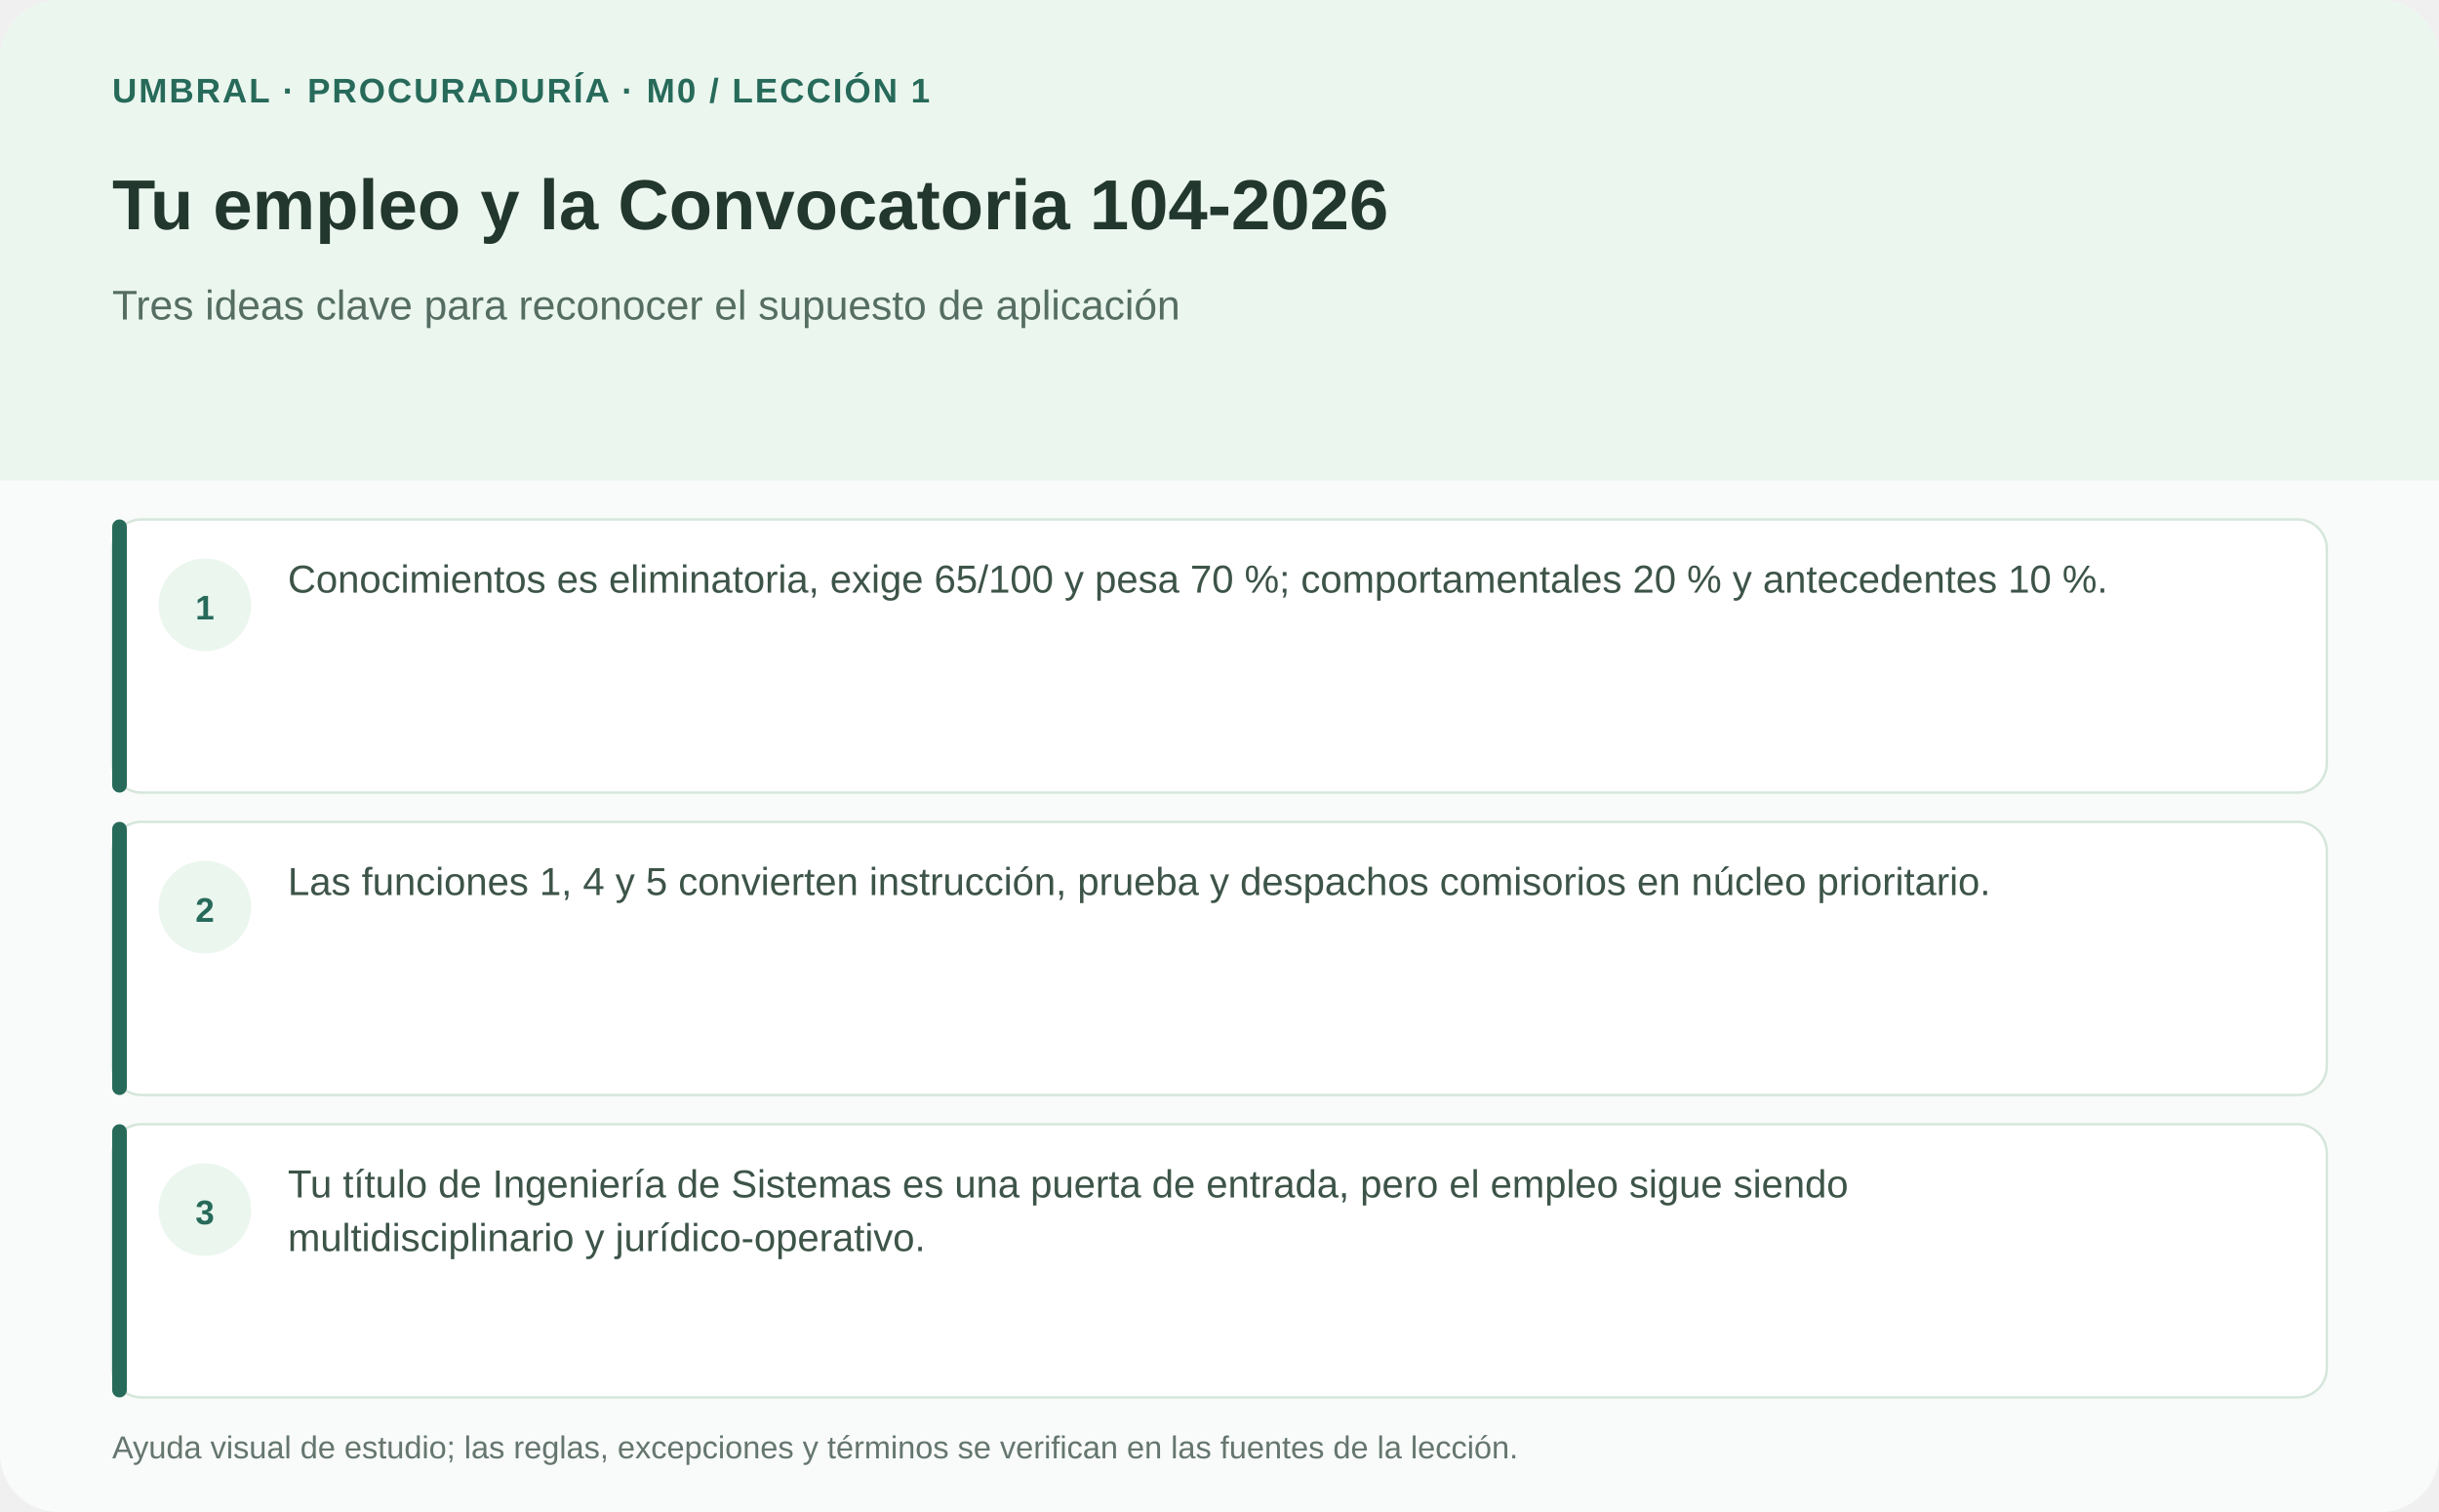
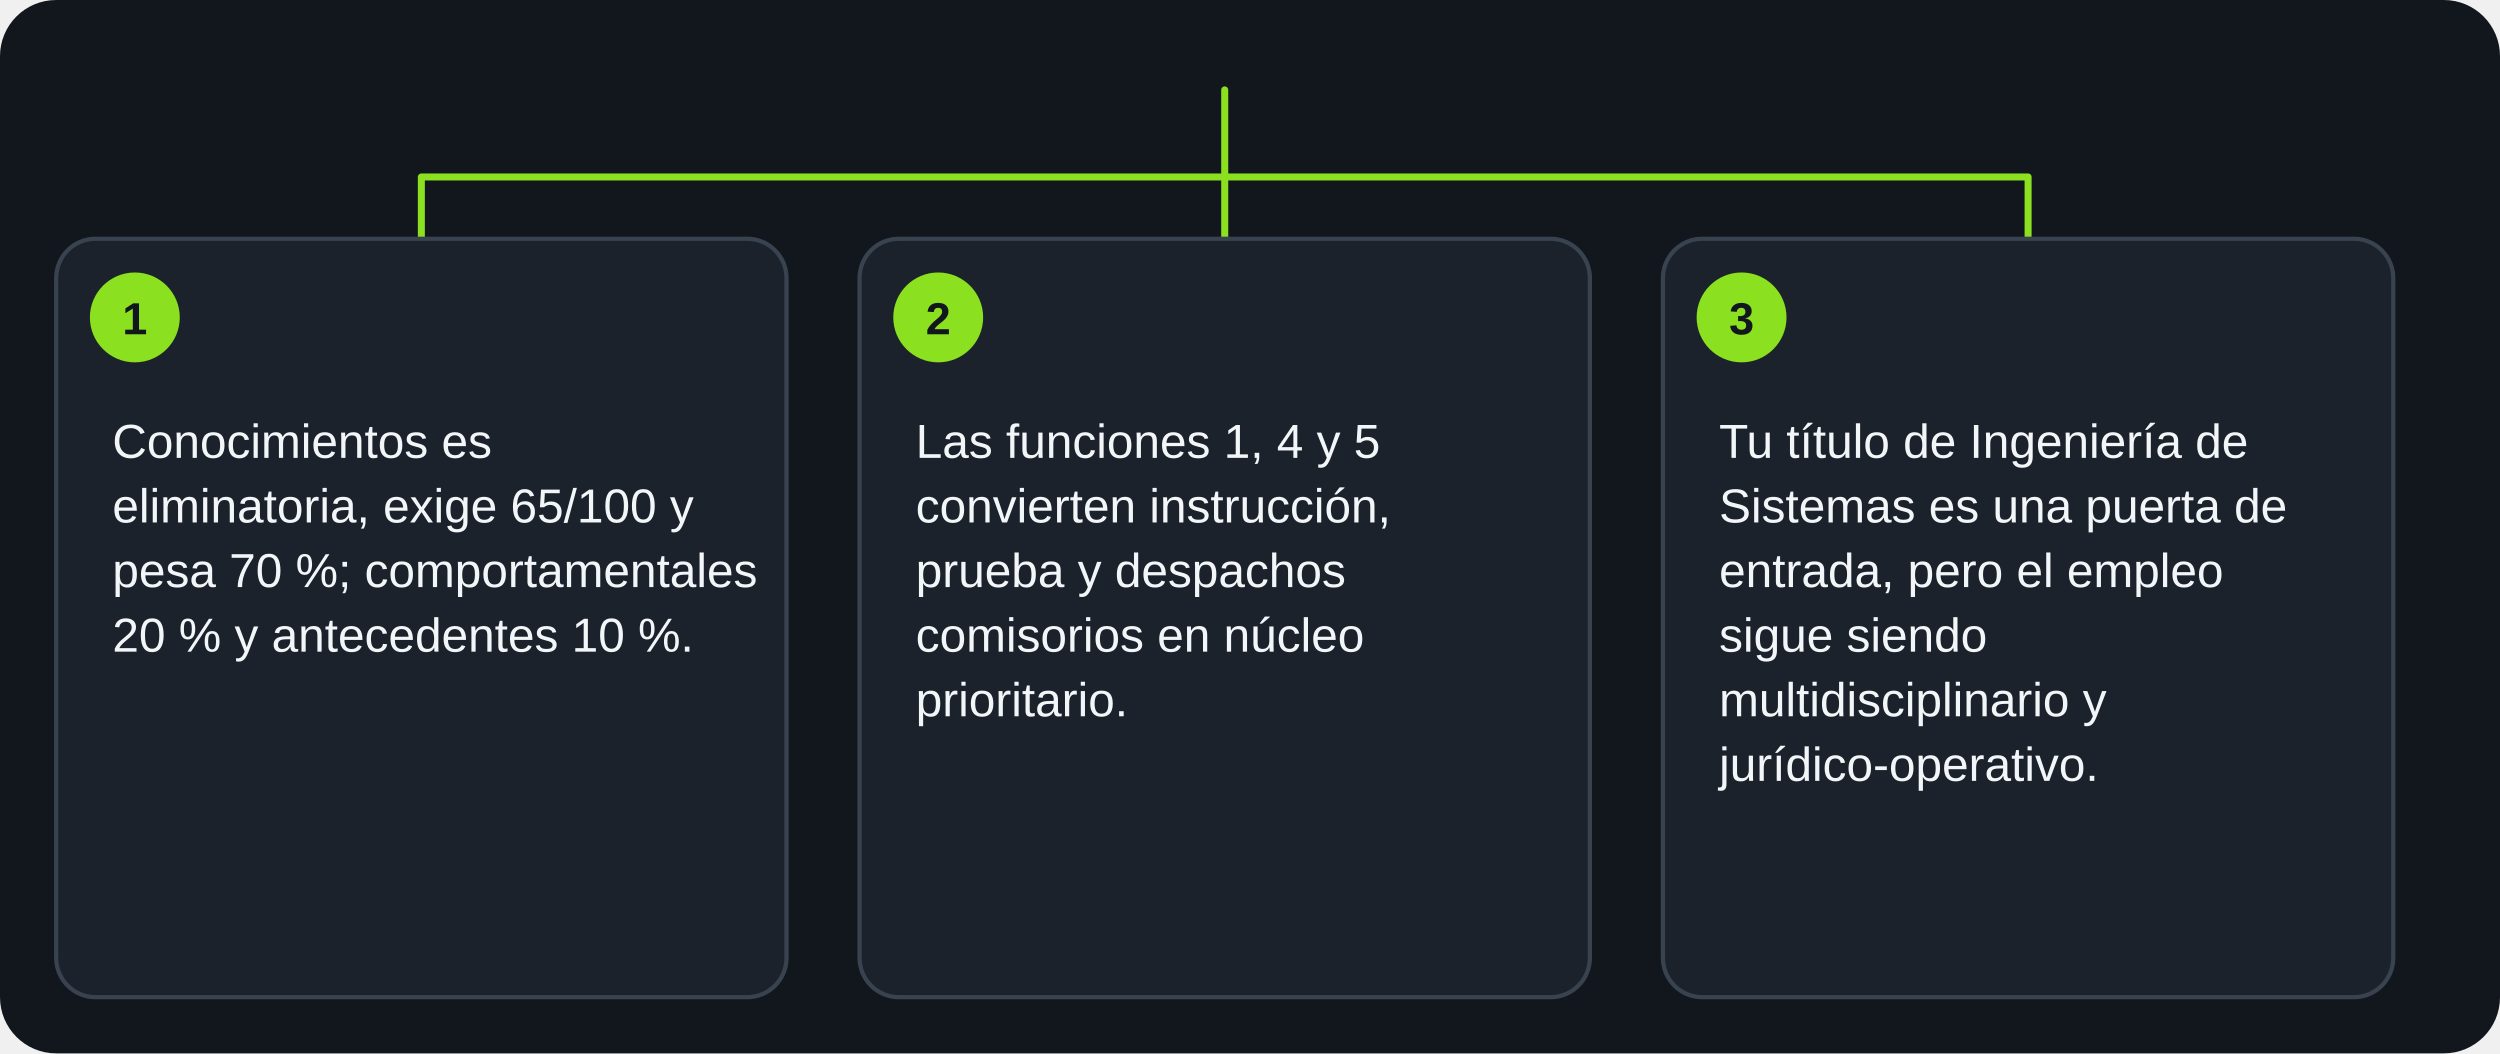
- <svg xmlns="http://www.w3.org/2000/svg" viewBox="0 0 1000 620" width="1000" height="620" role="img" aria-labelledby="title desc">
-   <style>
- .bg{fill:#F8FBF9}.main{fill:#22372D}.title{font:700 29px Arial,sans-serif;fill:#22372D}.sub{font:17px Arial,sans-serif;fill:#556D62}
- .eyebrow{font:700 14px Arial,sans-serif;letter-spacing:.8px;fill:#276A5A}.badge{font:700 14px Arial,sans-serif;fill:#276A5A}
- .panelTitle{font:700 17px Arial,sans-serif;fill:#20372B}.body{font:16px Arial,sans-serif;fill:#3D5448}.bodySmall{font:15px Arial,sans-serif;fill:#3D5448}.foot{font:13px Arial,sans-serif;fill:#65766E}
- </style>
-   <rect width="1000" height="620" rx="24" fill="#F8FBF9" />
-   <rect width="1000" height="197" rx="24" fill="#EBF6EF" />
-   <rect x="0" y="173" width="1000" height="24" fill="#EBF6EF" />
-   <text x="46" y="42" class="eyebrow">UMBRAL · PROCURADURÍA · M0 / LECCIÓN 1</text>
-   <text x="46" y="94" class="title">Tu empleo y la Convocatoria 104-2026</text>
-   <text x="46" y="131" class="sub">Tres ideas clave para reconocer el supuesto de aplicación</text>
-   <rect x="46" y="213" width="908" height="112" rx="12" fill="#FFFFFF" stroke="#D5E6DB" />
-   <rect x="46" y="213" width="6" height="112" rx="3" fill="#276A5A" />
-   <circle cx="84" cy="248" r="19" fill="#EBF6EF" />
-   <text x="84" y="254" text-anchor="middle" class="badge">1</text>
-   <text x="118" y="243" class="body">Conocimientos es eliminatoria, exige 65/100 y pesa 70 %; comportamentales 20 % y antecedentes 10 %.</text>
-   <rect x="46" y="337" width="908" height="112" rx="12" fill="#FFFFFF" stroke="#D5E6DB" />
-   <rect x="46" y="337" width="6" height="112" rx="3" fill="#276A5A" />
-   <circle cx="84" cy="372" r="19" fill="#EBF6EF" />
-   <text x="84" y="378" text-anchor="middle" class="badge">2</text>
-   <text x="118" y="367" class="body">Las funciones 1, 4 y 5 convierten instrucción, prueba y despachos comisorios en núcleo prioritario.</text>
-   <rect x="46" y="461" width="908" height="112" rx="12" fill="#FFFFFF" stroke="#D5E6DB" />
-   <rect x="46" y="461" width="6" height="112" rx="3" fill="#276A5A" />
-   <circle cx="84" cy="496" r="19" fill="#EBF6EF" />
-   <text x="84" y="502" text-anchor="middle" class="badge">3</text>
-   <text x="118" y="491" class="body">Tu título de Ingeniería de Sistemas es una puerta de entrada, pero el empleo sigue siendo</text>
-   <text x="118" y="513" class="body">multidisciplinario y jurídico-operativo.</text>
-   <text x="46" y="598" class="foot">Ayuda visual de estudio; las reglas, excepciones y términos se verifican en las fuentes de la lección.</text>
+ <svg xmlns="http://www.w3.org/2000/svg" viewBox="0 0 890 375" width="890" height="375" role="img" aria-labelledby="title desc">
+   <style>.bg{fill:#12161D}.box{fill:#1C222C;stroke:#394350;stroke-width:1.5}.txt{font:500 17px 'Google Sans',Arial,sans-serif;fill:#F3F6F8}.small{font:500 15px 'Google Sans',Arial,sans-serif;fill:#A8B0BB}.bold{font:700 18px 'Google Sans',Arial,sans-serif;fill:#F3F6F8}.count{font:800 16px 'Google Sans',Arial,sans-serif;fill:#12161D}.warn{font:700 17px 'Google Sans',Arial,sans-serif;fill:#FB888A}</style>
+   <rect class="bg" width="890" height="375" rx="20" />
+   <path d="M436 32 V63 M150 63 H722 M150 63 V85 M436 63 V85 M722 63 V85" stroke="#8BE11F" stroke-width="2.5" fill="none" stroke-linecap="round" />
+   <rect class="box" x="20" y="85" width="260" height="270" rx="14" />
+   <circle cx="48" cy="113" r="16" fill="#8BE11F" />
+   <text x="48" y="119" text-anchor="middle" class="count">1</text>
+   <text x="40" y="163" class="txt">Conocimientos es</text>
+   <text x="40" y="186" class="txt">eliminatoria, exige 65/100 y</text>
+   <text x="40" y="209" class="txt">pesa 70 %; comportamentales</text>
+   <text x="40" y="232" class="txt">20 % y antecedentes 10 %.</text>
+   <rect class="box" x="306" y="85" width="260" height="270" rx="14" />
+   <circle cx="334" cy="113" r="16" fill="#8BE11F" />
+   <text x="334" y="119" text-anchor="middle" class="count">2</text>
+   <text x="326" y="163" class="txt">Las funciones 1, 4 y 5</text>
+   <text x="326" y="186" class="txt">convierten instrucción,</text>
+   <text x="326" y="209" class="txt">prueba y despachos</text>
+   <text x="326" y="232" class="txt">comisorios en núcleo</text>
+   <text x="326" y="255" class="txt">prioritario.</text>
+   <rect class="box" x="592" y="85" width="260" height="270" rx="14" />
+   <circle cx="620" cy="113" r="16" fill="#8BE11F" />
+   <text x="620" y="119" text-anchor="middle" class="count">3</text>
+   <text x="612" y="163" class="txt">Tu título de Ingeniería de</text>
+   <text x="612" y="186" class="txt">Sistemas es una puerta de</text>
+   <text x="612" y="209" class="txt">entrada, pero el empleo</text>
+   <text x="612" y="232" class="txt">sigue siendo</text>
+   <text x="612" y="255" class="txt">multidisciplinario y</text>
+   <text x="612" y="278" class="txt">jurídico-operativo.</text>
</svg>
